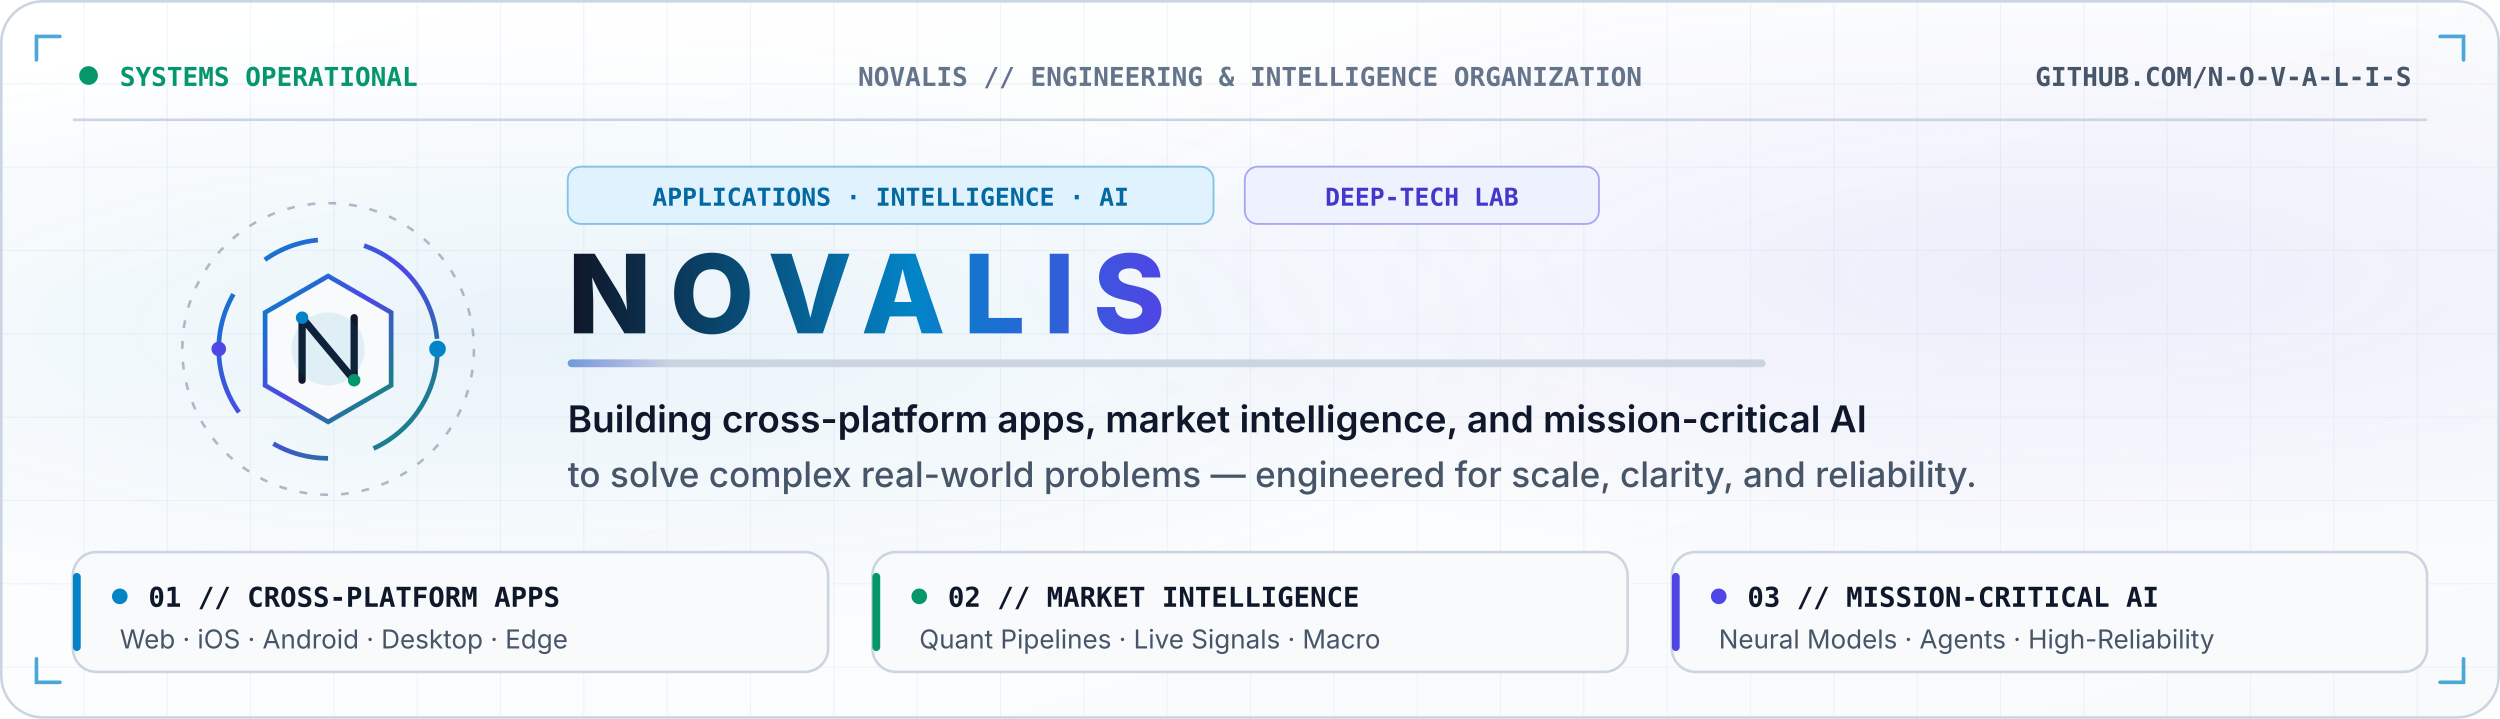
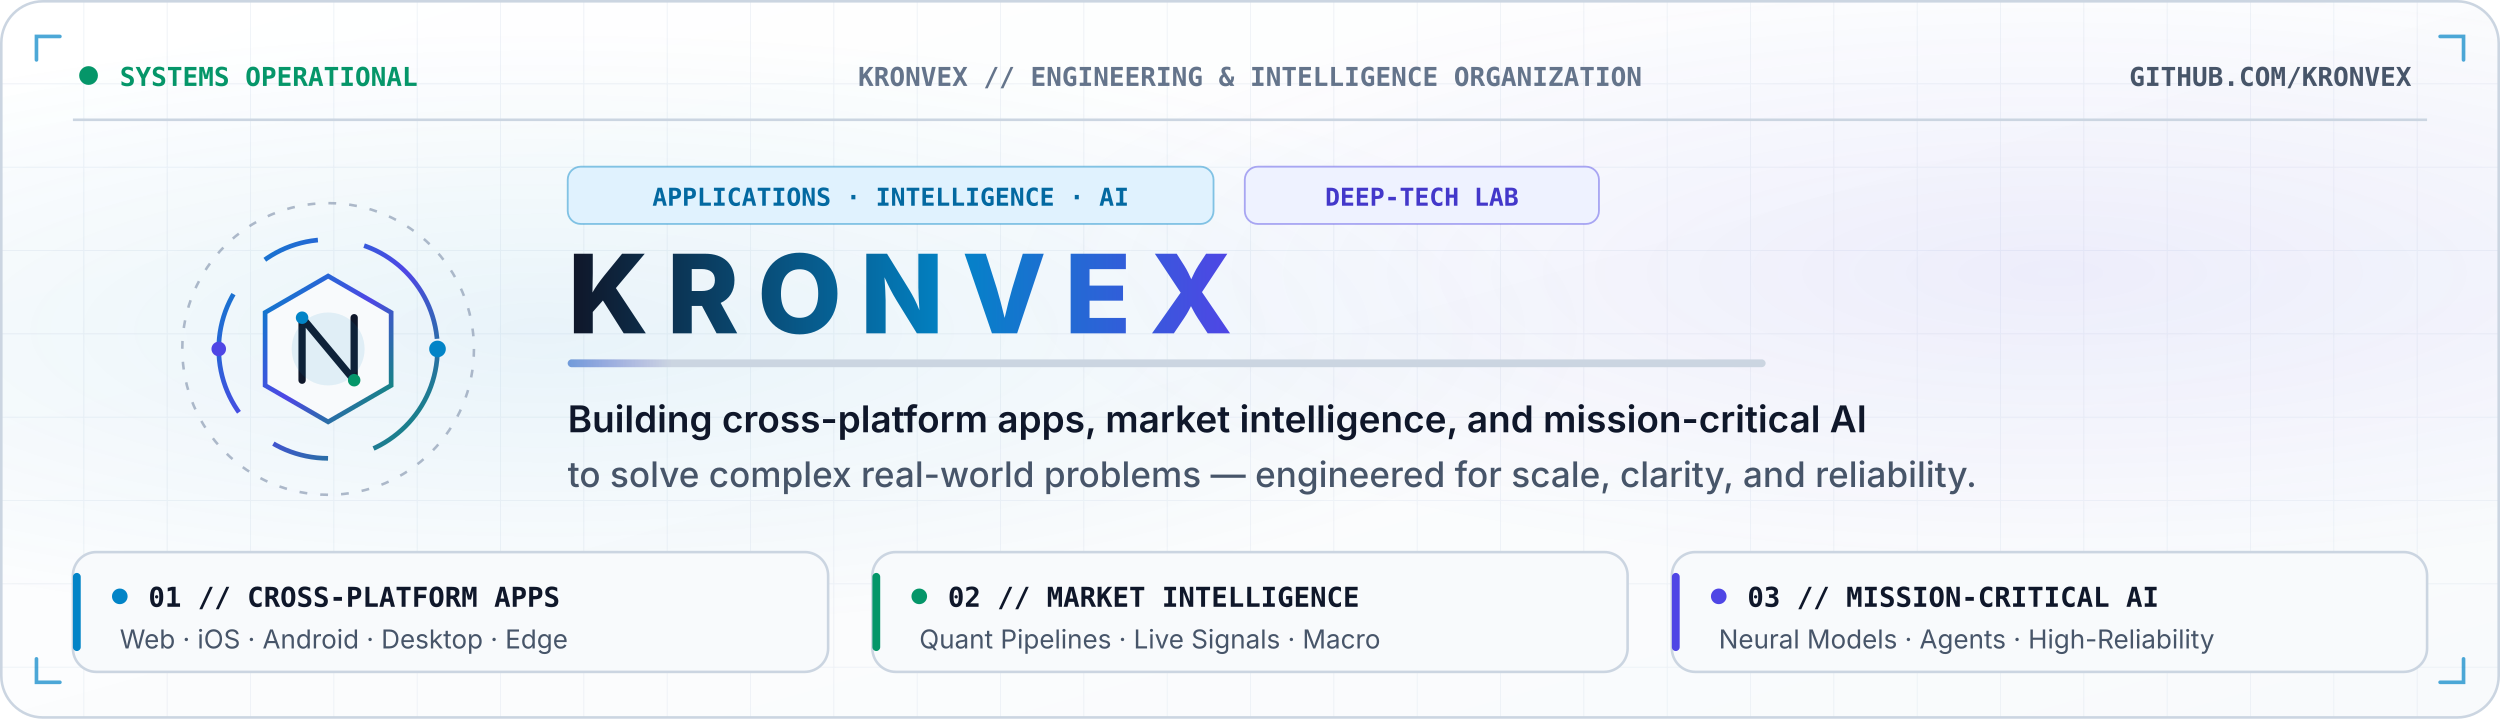
- <svg xmlns="http://www.w3.org/2000/svg" viewBox="0 0 960 276" width="960" height="276" role="img" aria-label="NOVALIS Organization Command Banner">
+ <svg xmlns="http://www.w3.org/2000/svg" viewBox="0 0 960 276" width="960" height="276" role="img" aria-label="KRONVEX Organization Command Banner">
  <style>
    .sans { font-family: -apple-system, BlinkMacSystemFont, 'Segoe UI', Inter, Helvetica, Arial, sans-serif; }
    .mono { font-family: 'JetBrains Mono', 'Fira Code', 'SF Mono', Consolas, monospace; }
  </style>
  <defs>
    <linearGradient id="heroBg" x1="0" y1="0" x2="1" y2="1">
      <stop offset="0%" stop-color="#FFFFFF" />
      <stop offset="100%" stop-color="#F8FAFC" />
    </linearGradient>
    <radialGradient id="glowCyan" cx="22%" cy="46%" r="42%">
      <stop offset="0%" stop-color="#0284C7" stop-opacity="0.08" />
      <stop offset="100%" stop-color="#0284C7" stop-opacity="0" />
    </radialGradient>
    <radialGradient id="glowViolet" cx="82%" cy="38%" r="42%">
      <stop offset="0%" stop-color="#4F46E5" stop-opacity="0.08" />
      <stop offset="100%" stop-color="#4F46E5" stop-opacity="0" />
    </radialGradient>
    <linearGradient id="wordmarkGrad" x1="0" y1="0" x2="1" y2="0">
      <stop offset="0%" stop-color="#0F172A" />
      <stop offset="58%" stop-color="#0284C7" />
      <stop offset="100%" stop-color="#4F46E5" />
    </linearGradient>
    <linearGradient id="emblemRing" x1="0" y1="0" x2="1" y2="1">
      <stop offset="0%" stop-color="#0284C7" />
      <stop offset="50%" stop-color="#4F46E5" />
      <stop offset="100%" stop-color="#059669" />
    </linearGradient>
    <linearGradient id="scanBar" x1="0" y1="0" x2="1" y2="0">
      <stop offset="0%" stop-color="#0284C7" stop-opacity="0" />
      <stop offset="50%" stop-color="#0284C7" stop-opacity="0.95" />
      <stop offset="100%" stop-color="#4F46E5" stop-opacity="0" />
    </linearGradient>
    <pattern id="heroGrid" width="32" height="32" patternUnits="userSpaceOnUse">
      <path d="M 32 0 L 0 0 0 32" fill="none" stroke="#E2E8F0" stroke-width="0.7" stroke-opacity="0.55" />
    </pattern>
    <clipPath id="heroClip">
      <rect x="0.5" y="0.5" width="959" height="275" rx="16" />
    </clipPath>
    <clipPath id="scanClip">
      <rect x="218" y="138" width="460" height="3" rx="1.5" />
    </clipPath>
  </defs>
  <g clip-path="url(#heroClip)">
    <rect x="0" y="0" width="960" height="276" fill="url(#heroBg)" />
    <rect x="0" y="0" width="960" height="276" fill="url(#heroGrid)" />
    <rect x="0" y="0" width="960" height="276" fill="url(#glowCyan)" />
    <rect x="0" y="0" width="960" height="276" fill="url(#glowViolet)" />
  </g>
  <rect x="0.5" y="0.5" width="959" height="275" rx="16" fill="none" stroke="#CBD5E1" stroke-width="1" />
  <path d="M 14 23 L 14 14 L 23 14 M 937 14 L 946 14 L 946 23 M 14 253 L 14 262 L 23 262 M 937 262 L 946 262 L 946 253" fill="none" stroke="#0284C7" stroke-width="1.4" stroke-opacity="0.7" stroke-linecap="round" />
  <circle cx="34" cy="29" r="3.6" fill="#059669">
    <animate attributeName="opacity" values="1;0.25;1" dur="2.1s" repeatCount="indefinite" />
  </circle>
  <text x="46" y="33" fill="#059669" font-size="10" font-weight="700" class="mono">SYSTEMS OPERATIONAL</text>
-   <text x="480" y="33" text-anchor="middle" fill="#64748B" font-size="10" font-weight="600" class="mono">NOVALIS  //  ENGINEERING &amp; INTELLIGENCE ORGANIZATION</text>
-   <text x="926" y="33" text-anchor="end" fill="#475569" font-size="10" font-weight="600" class="mono">GITHUB.COM/N-O-V-A-L-I-S</text>
+   <text x="480" y="33" text-anchor="middle" fill="#64748B" font-size="10" font-weight="600" class="mono">KRONVEX  //  ENGINEERING &amp; INTELLIGENCE ORGANIZATION</text>
+   <text x="926" y="33" text-anchor="end" fill="#475569" font-size="10" font-weight="600" class="mono">GITHUB.COM/KRONVEX</text>
  <line x1="28" y1="46" x2="932" y2="46" stroke="#CBD5E1" stroke-width="1" />
  <g>
    <circle cx="126" cy="134" r="56" fill="none" stroke="#94A3B8" stroke-width="1" stroke-dasharray="3,5" stroke-opacity="0.75">
      <animateTransform attributeName="transform" type="rotate" from="0 126 134" to="360 126 134" dur="36s" repeatCount="indefinite" />
    </circle>
    <g>
      <animateTransform attributeName="transform" type="rotate" from="360 126 134" to="0 126 134" dur="22s" repeatCount="indefinite" />
      <circle cx="126" cy="134" r="42" fill="none" stroke="url(#emblemRing)" stroke-width="1.8" stroke-dasharray="48 18 22 18" />
      <circle cx="168" cy="134" r="3.2" fill="#0284C7" />
      <circle cx="84" cy="134" r="2.8" fill="#4F46E5" />
    </g>
    <polygon points="150.2,120.0 150.2,148.0 126.0,162.0 101.8,148.0 101.8,120.0 126.0,106.0" fill="#F8FAFC" stroke="url(#emblemRing)" stroke-width="1.8" />
    <path d="M 116 146 L 116 122 L 136 146 L 136 122" fill="none" stroke="#0F172A" stroke-width="2.8" stroke-linecap="round" stroke-linejoin="round" />
    <circle cx="116" cy="122" r="2.4" fill="#0284C7" />
    <circle cx="136" cy="146" r="2.4" fill="#059669" />
    <circle cx="126" cy="134" r="14" fill="#0284C7" fill-opacity="0.10">
      <animate attributeName="r" values="10;19;10" dur="3.4s" repeatCount="indefinite" />
      <animate attributeName="fill-opacity" values="0.14;0.02;0.14" dur="3.4s" repeatCount="indefinite" />
    </circle>
  </g>
  <rect x="218" y="64" width="248" height="22" rx="5" fill="#E0F2FE" stroke="#0284C7" stroke-width="0.7" stroke-opacity="0.45" />
  <text x="342" y="79" text-anchor="middle" fill="#0369A1" font-size="9.5" font-weight="700" class="mono">APPLICATIONS · INTELLIGENCE · AI</text>
  <rect x="478" y="64" width="136" height="22" rx="5" fill="#EEF2FF" stroke="#4F46E5" stroke-width="0.7" stroke-opacity="0.45" />
  <text x="546" y="79" text-anchor="middle" fill="#4338CA" font-size="9.5" font-weight="700" class="mono">DEEP-TECH LAB</text>
-   <text x="218" y="128" fill="url(#wordmarkGrad)" font-size="42" font-weight="800" letter-spacing="7" class="sans">NOVALIS</text>
+   <text x="218" y="128" fill="url(#wordmarkGrad)" font-size="42" font-weight="800" letter-spacing="7" class="sans">KRONVEX</text>
  <rect x="218" y="138" width="460" height="3" rx="1.5" fill="#CBD5E1" />
  <g clip-path="url(#scanClip)">
    <rect x="118" y="138" width="140" height="3" fill="url(#scanBar)">
      <animate attributeName="x" values="118;678;118" dur="4.6s" repeatCount="indefinite" />
    </rect>
  </g>
  <text x="218" y="166" fill="#0F172A" font-size="14.2" font-weight="600" class="sans">Building cross-platform apps, market intelligence, and mission-critical AI</text>
  <text x="218" y="187" fill="#475569" font-size="13.5" font-weight="500" class="sans">to solve complex real-world problems — engineered for scale, clarity, and reliability.</text>
  <rect x="28" y="212" width="290" height="46" rx="9" fill="#F8FAFC" stroke="#CBD5E1" stroke-width="1" />
  <rect x="28" y="220" width="3" height="30" rx="1.5" fill="#0284C7" />
  <circle cx="46" cy="229" r="3" fill="#0284C7">
    <animate attributeName="opacity" values="1;0.35;1" dur="2.6s" repeatCount="indefinite" />
  </circle>
  <text x="57" y="233" fill="#0F172A" font-size="10.5" font-weight="700" class="mono">01 // CROSS-PLATFORM APPS</text>
  <text x="46" y="249" fill="#475569" font-size="10" class="sans">Web · iOS · Android · Desktop · Edge</text>
  <rect x="335" y="212" width="290" height="46" rx="9" fill="#F8FAFC" stroke="#CBD5E1" stroke-width="1" />
  <rect x="335" y="220" width="3" height="30" rx="1.5" fill="#059669" />
  <circle cx="353" cy="229" r="3" fill="#059669">
    <animate attributeName="opacity" values="1;0.35;1" dur="2.6s" repeatCount="indefinite" />
  </circle>
  <text x="364" y="233" fill="#0F172A" font-size="10.5" font-weight="700" class="mono">02 // MARKET INTELLIGENCE</text>
  <text x="353" y="249" fill="#475569" font-size="10" class="sans">Quant Pipelines · Live Signals · Macro</text>
  <rect x="642" y="212" width="290" height="46" rx="9" fill="#F8FAFC" stroke="#CBD5E1" stroke-width="1" />
  <rect x="642" y="220" width="3" height="30" rx="1.5" fill="#4F46E5" />
  <circle cx="660" cy="229" r="3" fill="#4F46E5">
    <animate attributeName="opacity" values="1;0.35;1" dur="2.6s" repeatCount="indefinite" />
  </circle>
  <text x="671" y="233" fill="#0F172A" font-size="10.5" font-weight="700" class="mono">03 // MISSION-CRITICAL AI</text>
  <text x="660" y="249" fill="#475569" font-size="10" class="sans">Neural Models · Agents · High-Reliability</text>
</svg>
